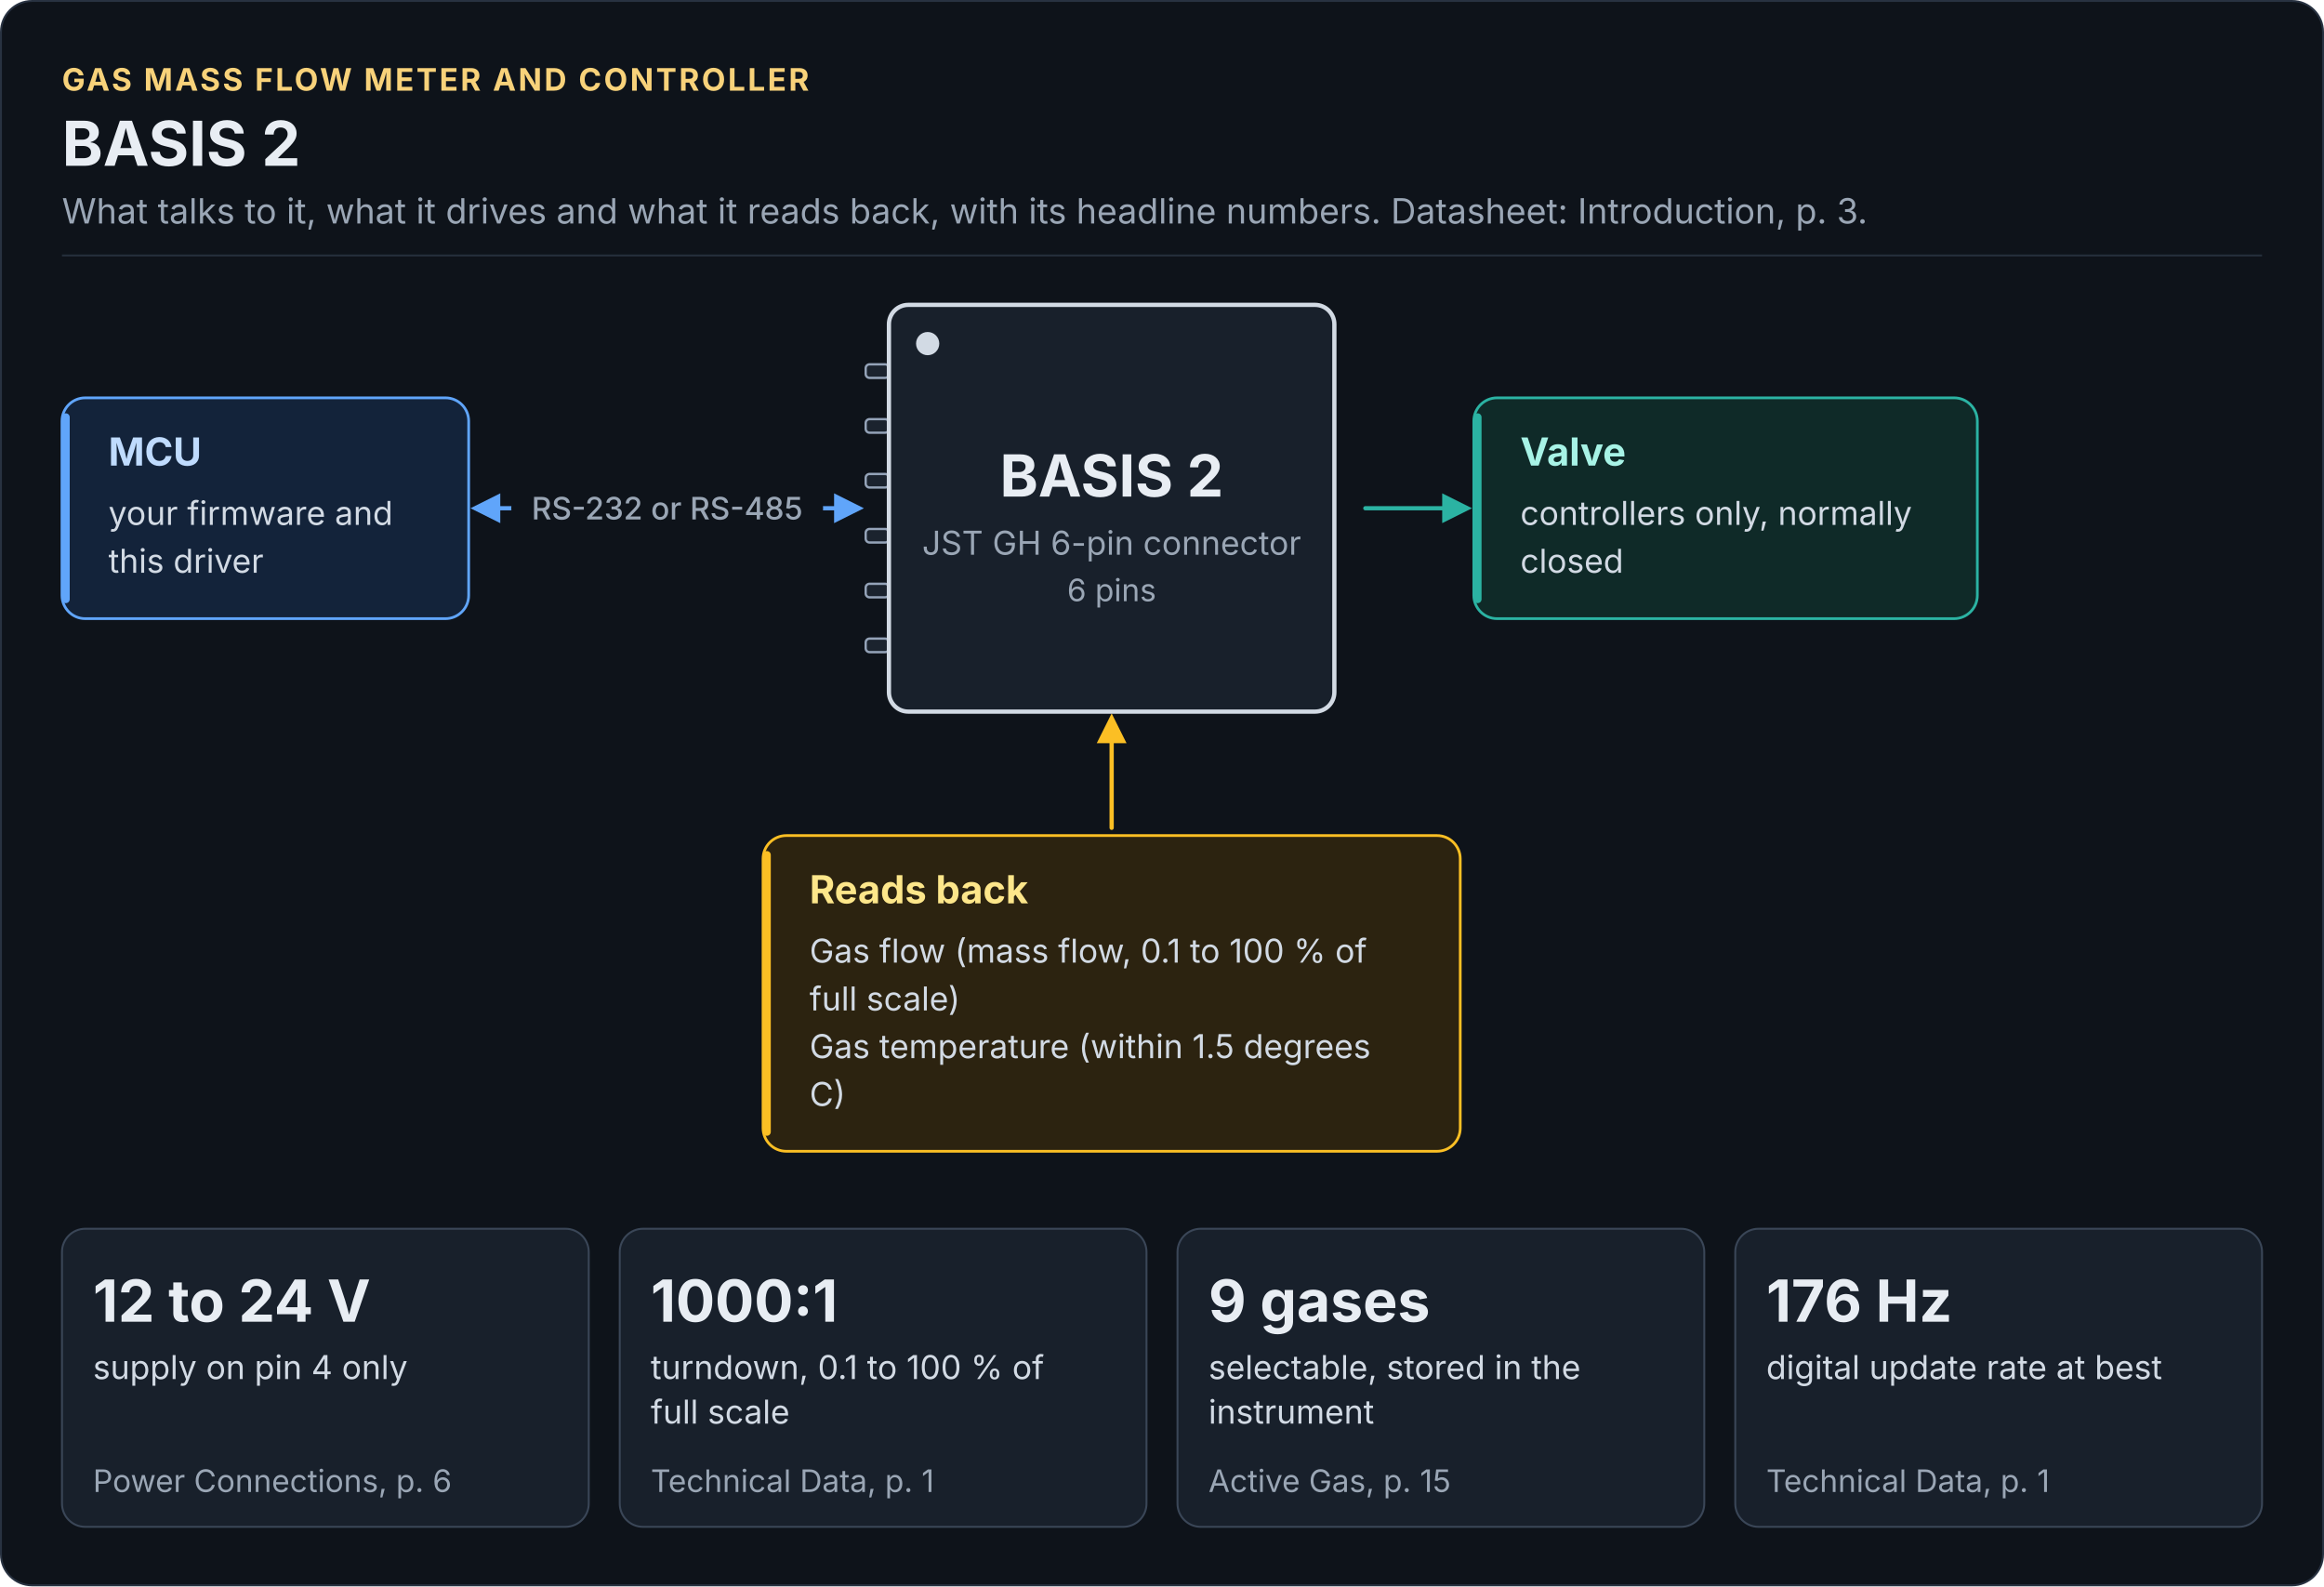
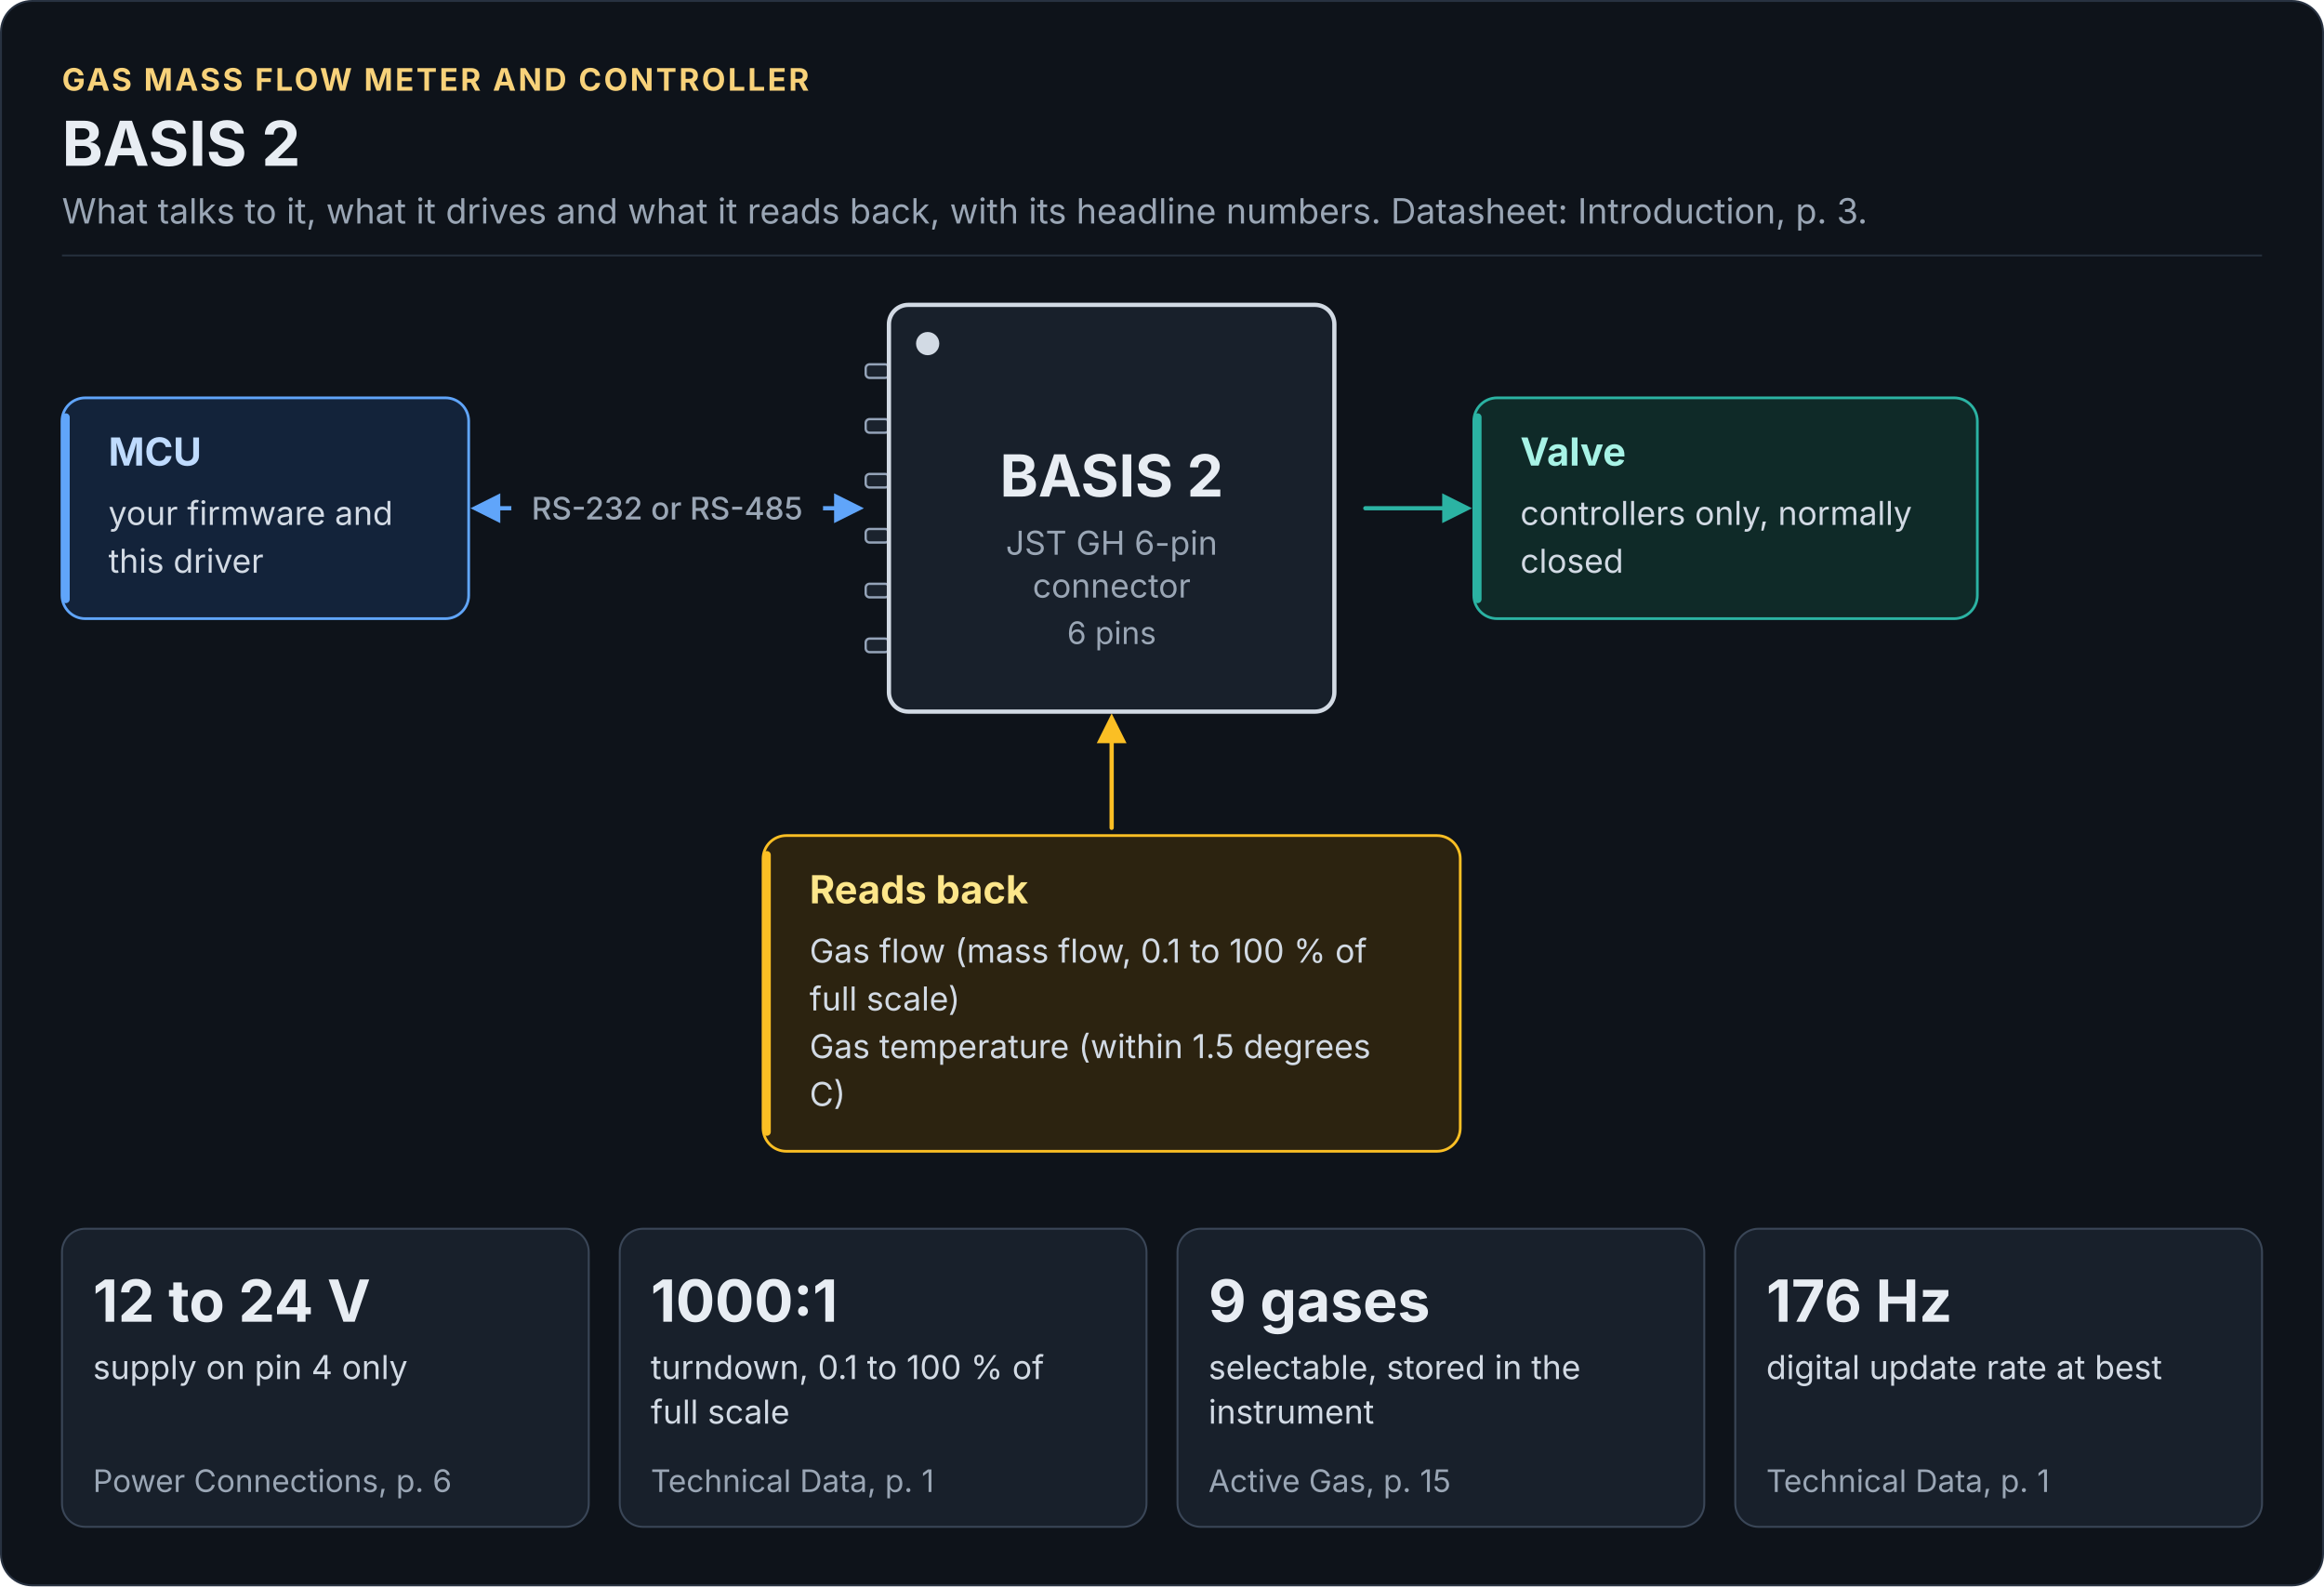
<svg xmlns="http://www.w3.org/2000/svg" width="1200" height="819" viewBox="0 0 1200 819" role="img" aria-labelledby="chip-hero-title chip-hero-desc" font-family="Inter, 'Segoe UI', Roboto, 'Helvetica Neue', Arial, sans-serif">
  <defs>
    <marker id="fk-arrow-amber-strong" viewBox="0 0 10 10" refX="8" refY="5" markerWidth="7" markerHeight="7" orient="auto-start-reverse">
      <path d="M0 0L10 5L0 10z" fill="#FBBF24" />
    </marker>
    <marker id="fk-arrow-blue-strong" viewBox="0 0 10 10" refX="8" refY="5" markerWidth="7" markerHeight="7" orient="auto-start-reverse">
      <path d="M0 0L10 5L0 10z" fill="#60A5FA" />
    </marker>
    <marker id="fk-arrow-teal-strong" viewBox="0 0 10 10" refX="8" refY="5" markerWidth="7" markerHeight="7" orient="auto-start-reverse">
      <path d="M0 0L10 5L0 10z" fill="#2BB3A3" />
    </marker>
  </defs>
  <rect x="0.5" y="0.5" width="1199" height="818" rx="16" fill="#0E131A" stroke="#283241" />
  <text x="32" y="46.8" font-size="16" font-weight="700" letter-spacing="1.2" fill="#F8D27A">GAS MASS FLOW METER AND CONTROLLER</text>
  <text x="32" y="85.6" font-size="32" font-weight="700" fill="#E8EDF3">BASIS 2</text>
  <text x="32" y="115.4" font-size="18" fill="#9AA6B5">What talks to it, what it drives and what it reads back, with its headline numbers. Datasheet: Introduction, p. 3.</text>
  <rect x="32" y="131.4" width="1136" height="1" fill="#252F3C" />
  <path d="M246 262.4 L443 262.4" fill="none" stroke="#60A5FA" stroke-width="2.2" stroke-linecap="round" stroke-linejoin="round" marker-end="url(#fk-arrow-blue-strong)" marker-start="url(#fk-arrow-blue-strong)" />
  <path d="M705 262.4 L757 262.4" fill="none" stroke="#2BB3A3" stroke-width="2.2" stroke-linecap="round" stroke-linejoin="round" marker-end="url(#fk-arrow-teal-strong)" />
  <path d="M574 427.4 L574 371.4" fill="none" stroke="#FBBF24" stroke-width="2.2" stroke-linecap="round" stroke-linejoin="round" marker-end="url(#fk-arrow-amber-strong)" />
  <rect x="447" y="188.1" width="12" height="7" rx="2" fill="#1B232E" stroke="#94A3B8" stroke-width="1.2" />
  <rect x="447" y="216.4" width="12" height="7" rx="2" fill="#1B232E" stroke="#94A3B8" stroke-width="1.2" />
  <rect x="447" y="244.7" width="12" height="7" rx="2" fill="#1B232E" stroke="#94A3B8" stroke-width="1.2" />
  <rect x="447" y="273.1" width="12" height="7" rx="2" fill="#1B232E" stroke="#94A3B8" stroke-width="1.2" />
  <rect x="447" y="301.4" width="12" height="7" rx="2" fill="#1B232E" stroke="#94A3B8" stroke-width="1.2" />
  <rect x="447" y="329.7" width="12" height="7" rx="2" fill="#1B232E" stroke="#94A3B8" stroke-width="1.2" />
  <rect x="459" y="157.4" width="230" height="210" rx="10" fill="#18202B" stroke="#D2DAE4" stroke-width="2.2" />
  <circle cx="479" cy="177.4" r="6" fill="#D2DAE4" />
  <rect x="32" y="205.4" width="210" height="114" rx="12" fill="#13233A" stroke="#60A5FA" stroke-width="1.4" />
  <rect x="32" y="213.4" width="4" height="98" rx="2" fill="#60A5FA" />
  <rect x="761" y="205.4" width="260" height="114" rx="12" fill="#0F2A28" stroke="#2BB3A3" stroke-width="1.4" />
  <rect x="761" y="213.4" width="4" height="98" rx="2" fill="#2BB3A3" />
  <rect x="394" y="431.4" width="360" height="163" rx="12" fill="#2C2310" stroke="#FBBF24" stroke-width="1.4" />
  <rect x="394" y="439.4" width="4" height="147" rx="2" fill="#FBBF24" />
  <rect x="32" y="634.4" width="272" height="153.9" rx="12" fill="#18202B" stroke="#3A4657" stroke-width="1" />
  <rect x="320" y="634.4" width="272" height="153.9" rx="12" fill="#18202B" stroke="#3A4657" stroke-width="1" />
  <rect x="608" y="634.4" width="272" height="153.9" rx="12" fill="#18202B" stroke="#3A4657" stroke-width="1" />
  <rect x="896" y="634.4" width="272" height="153.9" rx="12" fill="#18202B" stroke="#3A4657" stroke-width="1" />
  <text x="574" y="256.4" font-size="30" font-weight="700" text-anchor="middle" fill="#E8EDF3">BASIS 2</text>
-   <text x="574" y="286.4" font-size="17" text-anchor="middle" fill="#9AA6B5">JST GH 6-pin connector</text>
-   <text x="574" y="310.4" font-size="16" text-anchor="middle" fill="#9AA6B5">6 pins</text>
+   <text x="574" y="286.4" font-size="17" text-anchor="middle" fill="#9AA6B5">JST GH 6-pin</text>
+   <text x="574" y="308.5" font-size="17" text-anchor="middle" fill="#9AA6B5">connector</text>
+   <text x="574" y="332.5" font-size="16" text-anchor="middle" fill="#9AA6B5">6 pins</text>
  <text x="56" y="240.4" font-size="20" font-weight="700" fill="#BFDBFE">MCU</text>
  <text x="56" y="271" font-size="17" fill="#D2DAE4">your firmware and</text>
  <text x="56" y="295.7" font-size="17" fill="#D2DAE4">this driver</text>
  <rect x="264" y="250.4" width="161" height="24" rx="12" fill="#0E131A" />
  <text x="344.5" y="268.2" font-size="16" font-weight="500" text-anchor="middle" fill="#9AA6B5">RS-232 or RS-485</text>
  <text x="785" y="240.4" font-size="20" font-weight="700" fill="#A7F3E6">Valve</text>
  <text x="785" y="271" font-size="17" fill="#D2DAE4">controllers only, normally</text>
  <text x="785" y="295.7" font-size="17" fill="#D2DAE4">closed</text>
  <text x="418" y="466.4" font-size="20" font-weight="700" fill="#FDE68A">Reads back</text>
  <text x="418" y="497" font-size="17" fill="#D2DAE4">Gas flow (mass flow, 0.1 to 100 % of</text>
  <text x="418" y="521.7" font-size="17" fill="#D2DAE4">full scale)</text>
  <text x="418" y="546.3" font-size="17" fill="#D2DAE4">Gas temperature (within 1.5 degrees</text>
  <text x="418" y="571" font-size="17" fill="#D2DAE4">C)</text>
  <text x="48" y="682.4" font-size="30" font-weight="700" fill="#E8EDF3">12 to 24 V</text>
  <text x="48" y="712" font-size="17" fill="#D2DAE4">supply on pin 4 only</text>
  <text x="48" y="770.3" font-size="16" fill="#9AA6B5">Power Connections, p. 6</text>
  <text x="336" y="682.4" font-size="30" font-weight="700" fill="#E8EDF3">1000:1</text>
  <text x="336" y="712" font-size="17" fill="#D2DAE4">turndown, 0.1 to 100 % of</text>
  <text x="336" y="735" font-size="17" fill="#D2DAE4">full scale</text>
  <text x="336" y="770.3" font-size="16" fill="#9AA6B5">Technical Data, p. 1</text>
  <text x="624" y="682.4" font-size="30" font-weight="700" fill="#E8EDF3">9 gases</text>
  <text x="624" y="712" font-size="17" fill="#D2DAE4">selectable, stored in the</text>
  <text x="624" y="735" font-size="17" fill="#D2DAE4">instrument</text>
  <text x="624" y="770.3" font-size="16" fill="#9AA6B5">Active Gas, p. 15</text>
  <text x="912" y="682.4" font-size="30" font-weight="700" fill="#E8EDF3">176 Hz</text>
  <text x="912" y="712" font-size="17" fill="#D2DAE4">digital update rate at best</text>
  <text x="912" y="770.3" font-size="16" fill="#9AA6B5">Technical Data, p. 1</text>
</svg>
